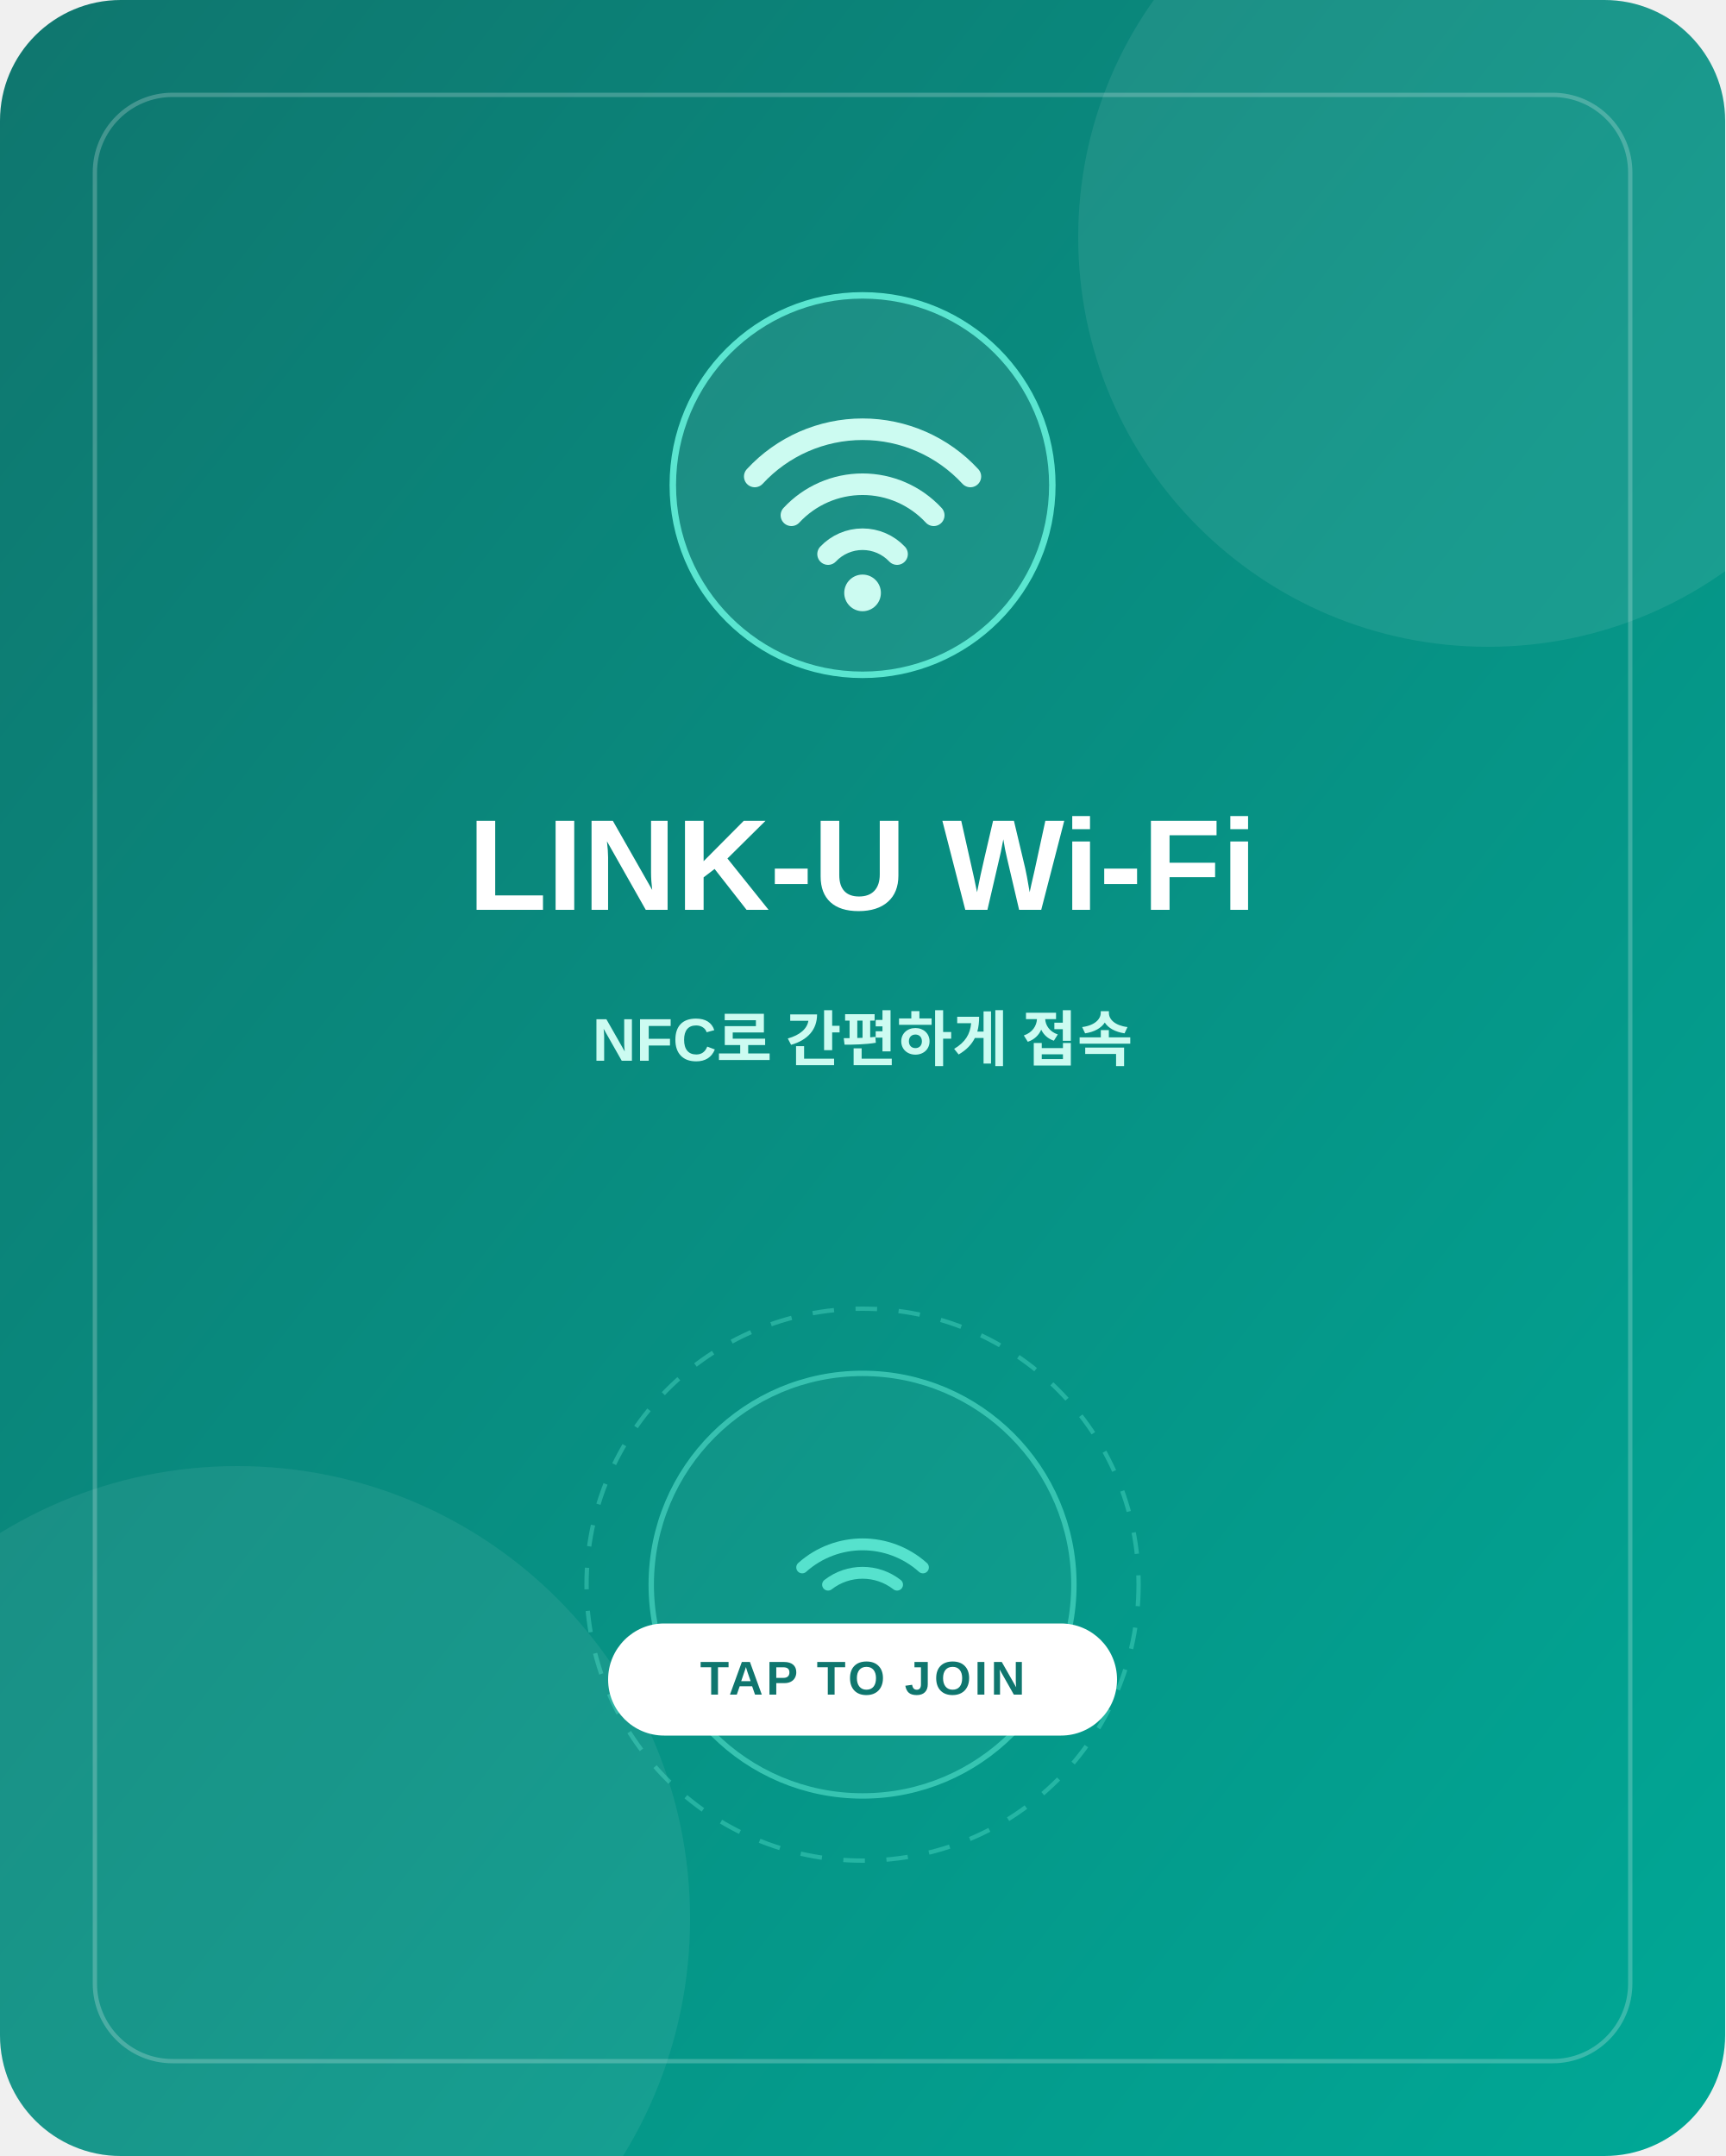
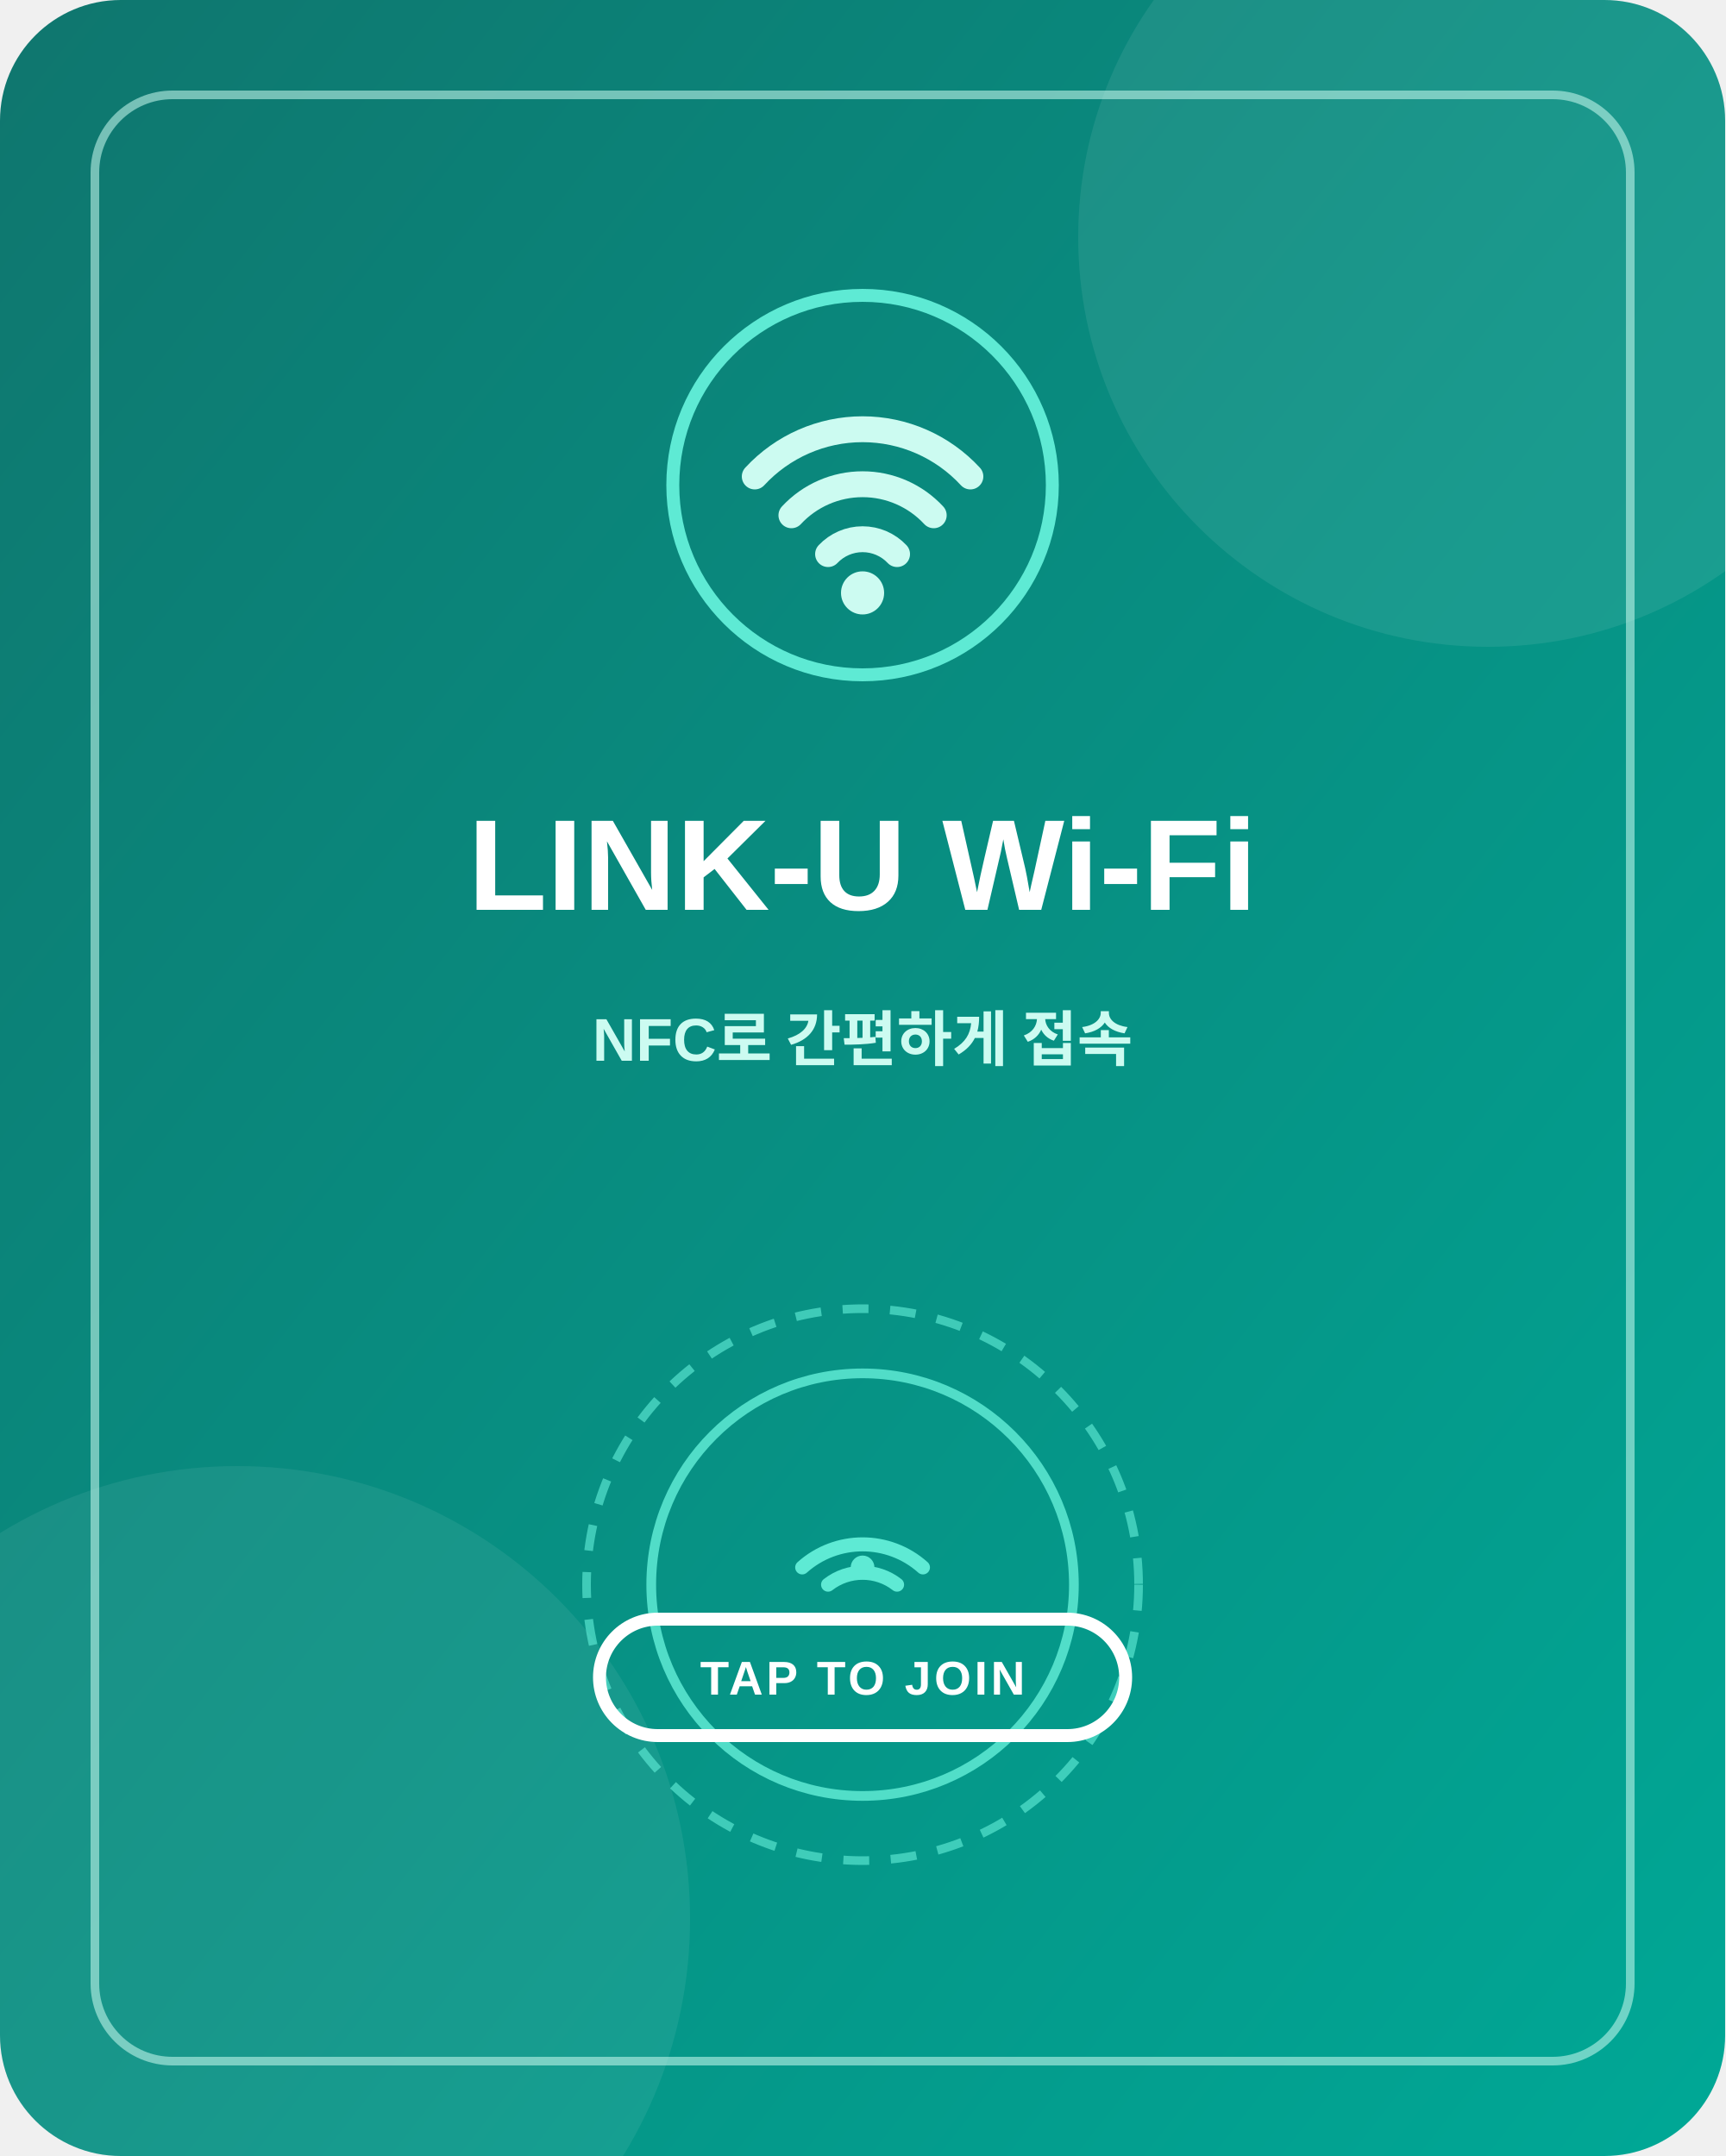
<svg xmlns="http://www.w3.org/2000/svg" width="240" height="300" viewBox="0 0 800 1000">
  <defs>
    <linearGradient id="bg-05" x1="0%" y1="0%" x2="100%" y2="100%">
      <stop offset="0%" stop-color="#0F766E" />
      <stop offset="100%" stop-color="#00A896" />
    </linearGradient>
    <linearGradient id="acc-05" x1="0%" y1="0%" x2="100%" y2="100%">
      <stop offset="0%" stop-color="#CCFBF1" />
      <stop offset="100%" stop-color="#5EEAD4" />
    </linearGradient>
    <radialGradient id="glow-05" cx="50%" cy="50%" r="50%">
      <stop offset="0%" stop-color="#5EEAD4" stop-opacity="0.28" />
      <stop offset="100%" stop-color="#5EEAD4" stop-opacity="0" />
    </radialGradient>
    <clipPath id="clip-05">
      <rect width="800" height="1000" rx="56" />
    </clipPath>
  </defs>
  <g clip-path="url(#clip-05)">
    <rect width="800" height="1000" rx="56" fill="url(#bg-05)" />
    <circle cx="690" cy="110" r="190" fill="#FFFFFF" opacity="0.08" />
    <circle cx="110" cy="890" r="210" fill="#FFFFFF" opacity="0.07" />
-     <rect x="44" y="44" width="712" height="912" rx="36" fill="none" stroke="#FFFFFF" stroke-width="2" opacity="0.22" />
-     <circle cx="400" cy="225" r="88" fill="rgba(255,255,255,0.08)" stroke="#5EEAD4" stroke-width="3" opacity="0.95" />
-     <g fill="none" stroke="#CCFBF1" stroke-width="10" stroke-linecap="round">
+     <rect x="44" y="44" width="712" height="912" rx="36" fill="none" stroke="#CCFBF1" stroke-width="4" opacity="0.55" />
+     <circle cx="400" cy="225" r="88" fill="none" stroke="#5EEAD4" stroke-width="6" />
+     <g fill="none" stroke="#CCFBF1" stroke-width="12" stroke-linecap="round">
      <path d="M 350 221 A 68 68 0 0 1 450 221" />
      <path d="M 367 239 A 45 45 0 0 1 433 239" />
      <path d="M 384 257 A 22 22 0 0 1 416 257" />
    </g>
-     <circle cx="400" cy="275" r="8.5" fill="#CCFBF1" />
-     <circle cx="400" cy="735" r="128" fill="none" stroke="#5EEAD4" stroke-width="2" stroke-dasharray="10 10" opacity="0.35" />
-     <circle cx="400" cy="735" r="98" fill="rgba(255,255,255,0.07)" stroke="#5EEAD4" stroke-width="2.5" opacity="0.55" />
-     <g fill="none" stroke="#5EEAD4" stroke-width="5.5" stroke-linecap="round" opacity="0.9">
+     <circle cx="400" cy="275" r="10" fill="#CCFBF1" />
+     <circle cx="400" cy="735" r="128" fill="none" stroke="#5EEAD4" stroke-width="4" stroke-dasharray="12 10" opacity="0.65" />
+     <circle cx="400" cy="735" r="98" fill="none" stroke="#5EEAD4" stroke-width="4.5" opacity="0.85" />
+     <g fill="none" stroke="#5EEAD4" stroke-width="6.5" stroke-linecap="round">
      <path d="M 382 701 A 26 26 0 0 1 382 733" transform="rotate(-90 400 717)" />
      <path d="M 390 689 A 42 42 0 0 1 390 745" transform="rotate(-90 400 717)" />
    </g>
-     <rect x="282" y="753" width="236" height="52" rx="26" fill="#FFFFFF" />
-     <text x="400" y="786" text-anchor="middle" font-family="Outfit, Arial, sans-serif" font-size="22" font-weight="800" letter-spacing="1.5" fill="#0F766E">TAP TO JOIN</text>
+     <circle cx="400" cy="727" r="5.5" fill="#5EEAD4" />
+     <rect x="278" y="751" width="244" height="54" rx="27" fill="none" stroke="#FFFFFF" stroke-width="6" />
+     <text x="400" y="786" text-anchor="middle" font-family="Outfit, Arial, sans-serif" font-size="22" font-weight="900" letter-spacing="1.5" fill="#FFFFFF">TAP TO JOIN</text>
    <text x="400" y="422" text-anchor="middle" font-family="Outfit, 'Noto Sans KR', Arial, sans-serif" font-size="60" font-weight="900" fill="#FFFFFF">LINK-U Wi-Fi</text>
    <text x="400" y="492" text-anchor="middle" font-family="'Noto Sans KR', Arial, sans-serif" font-size="28" font-weight="700" fill="#CCFBF1">NFC로 간편하게 접속</text>
  </g>
</svg>
